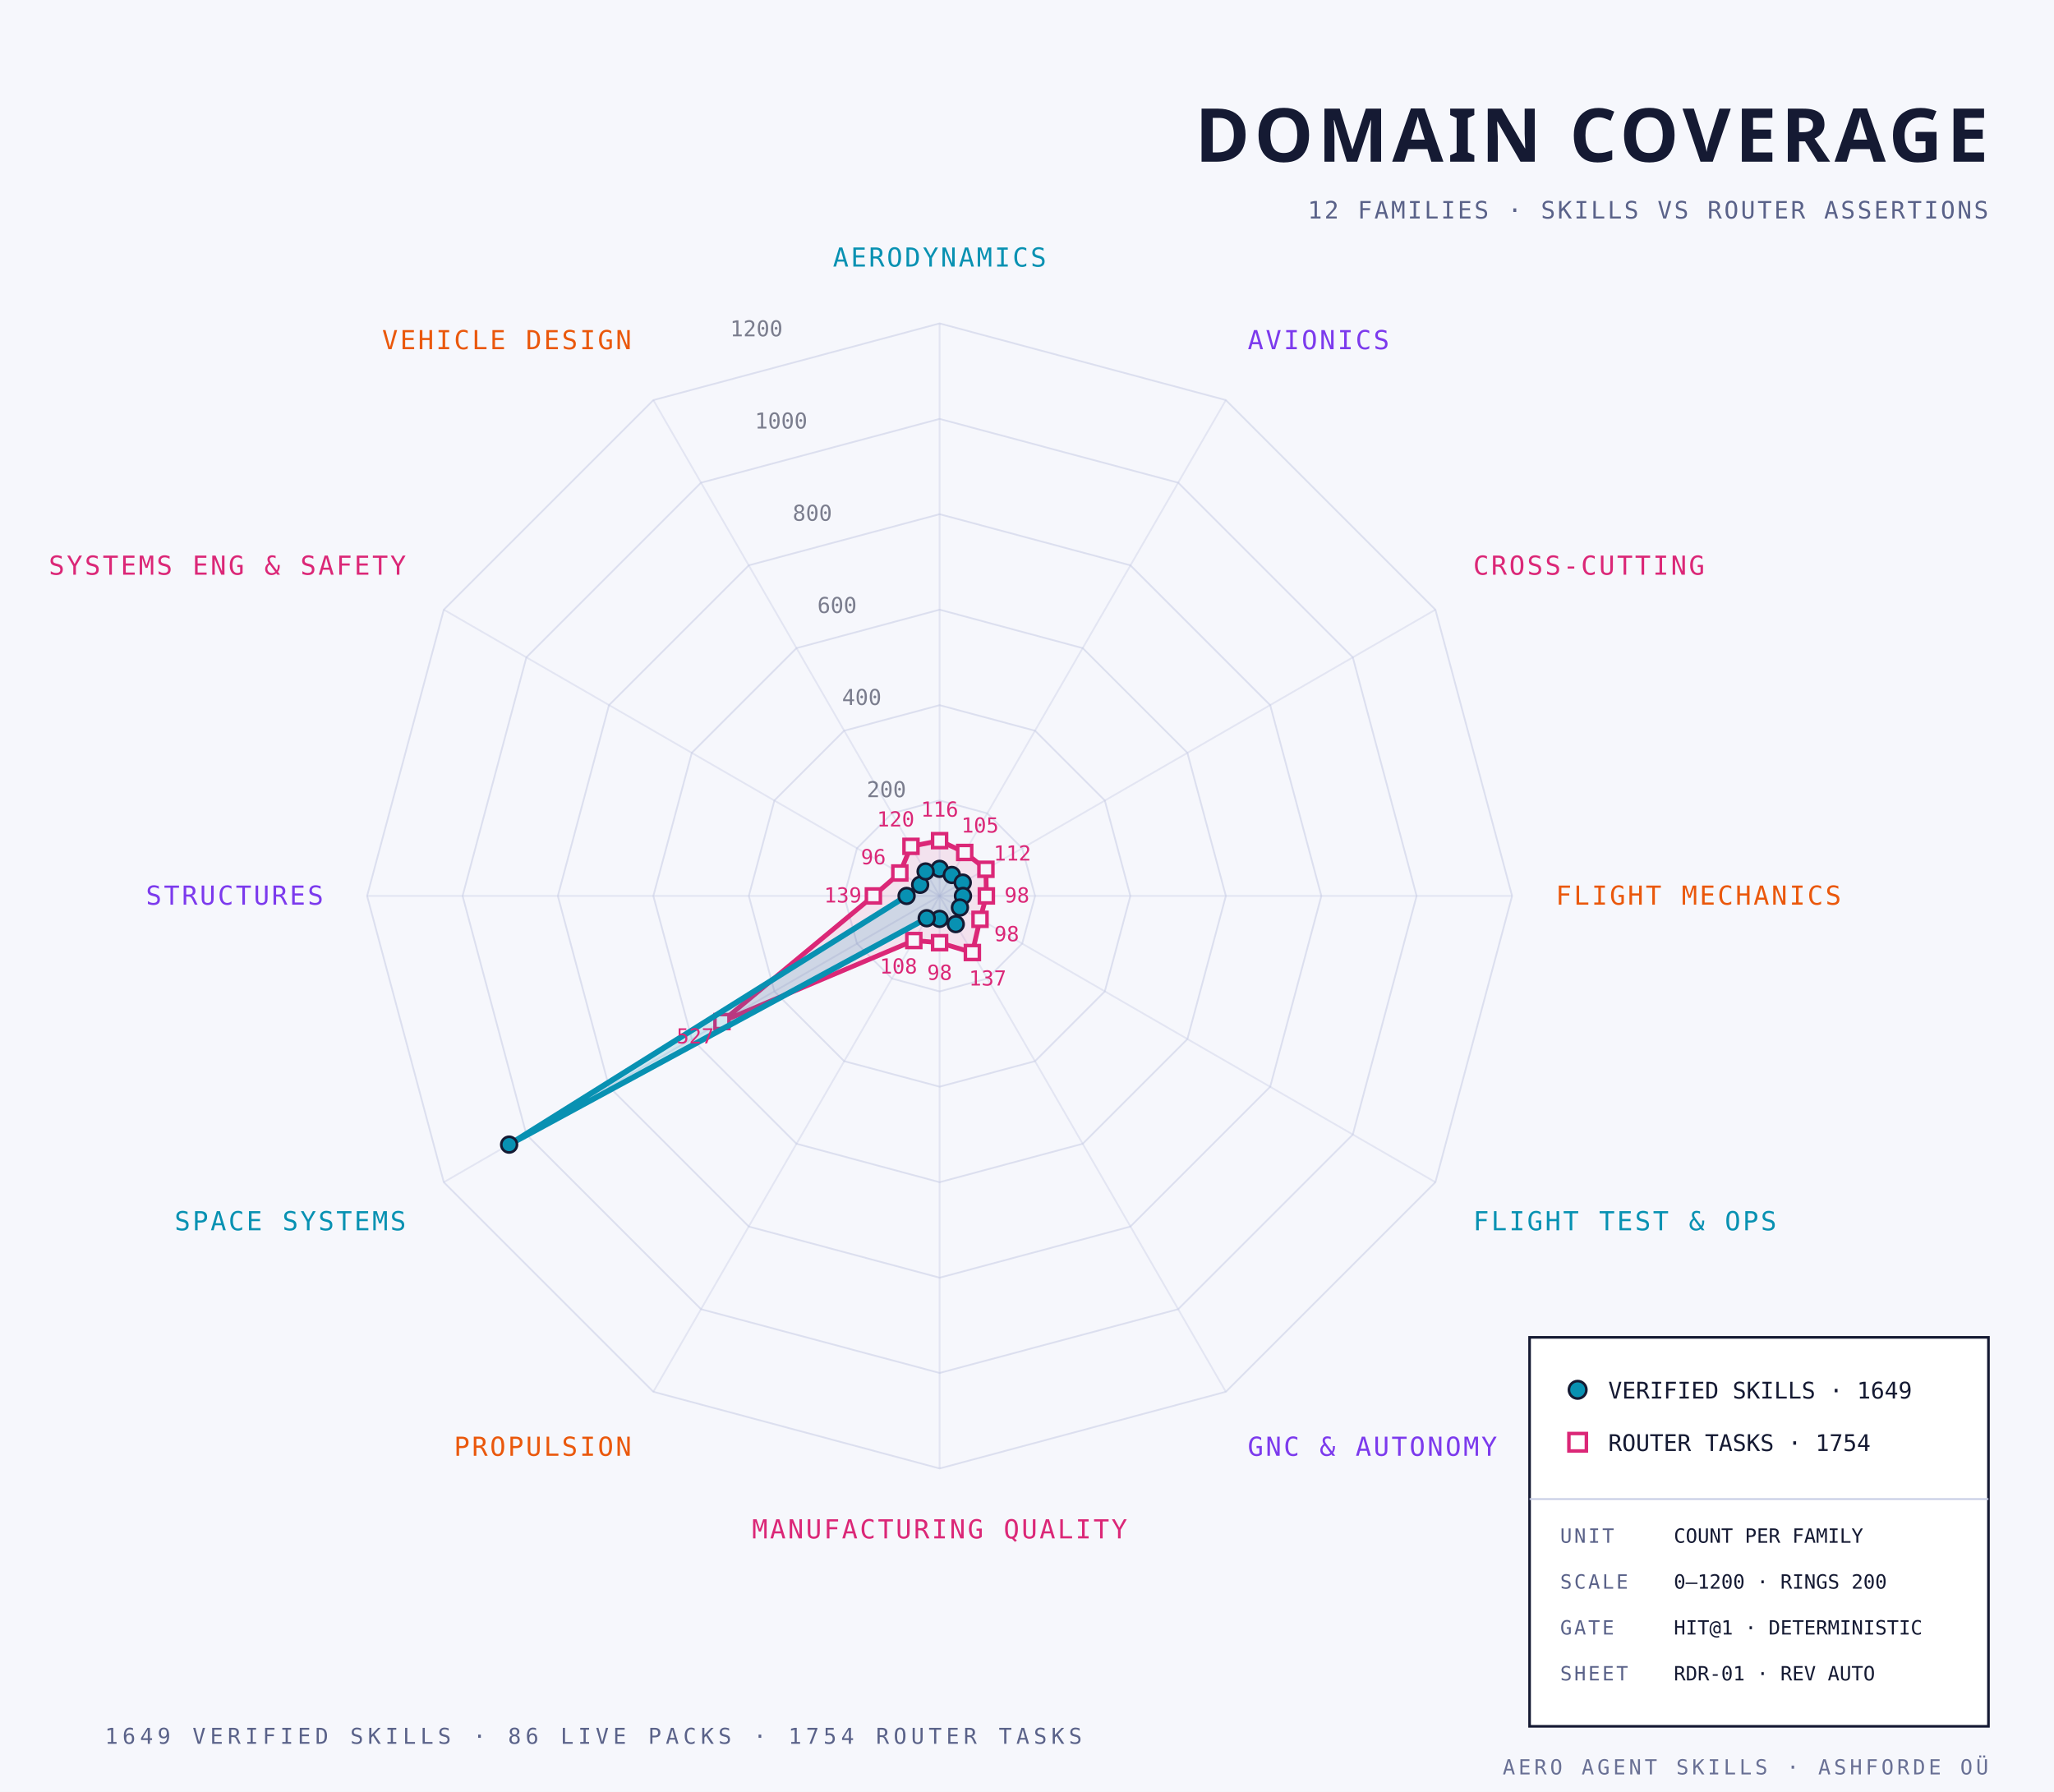
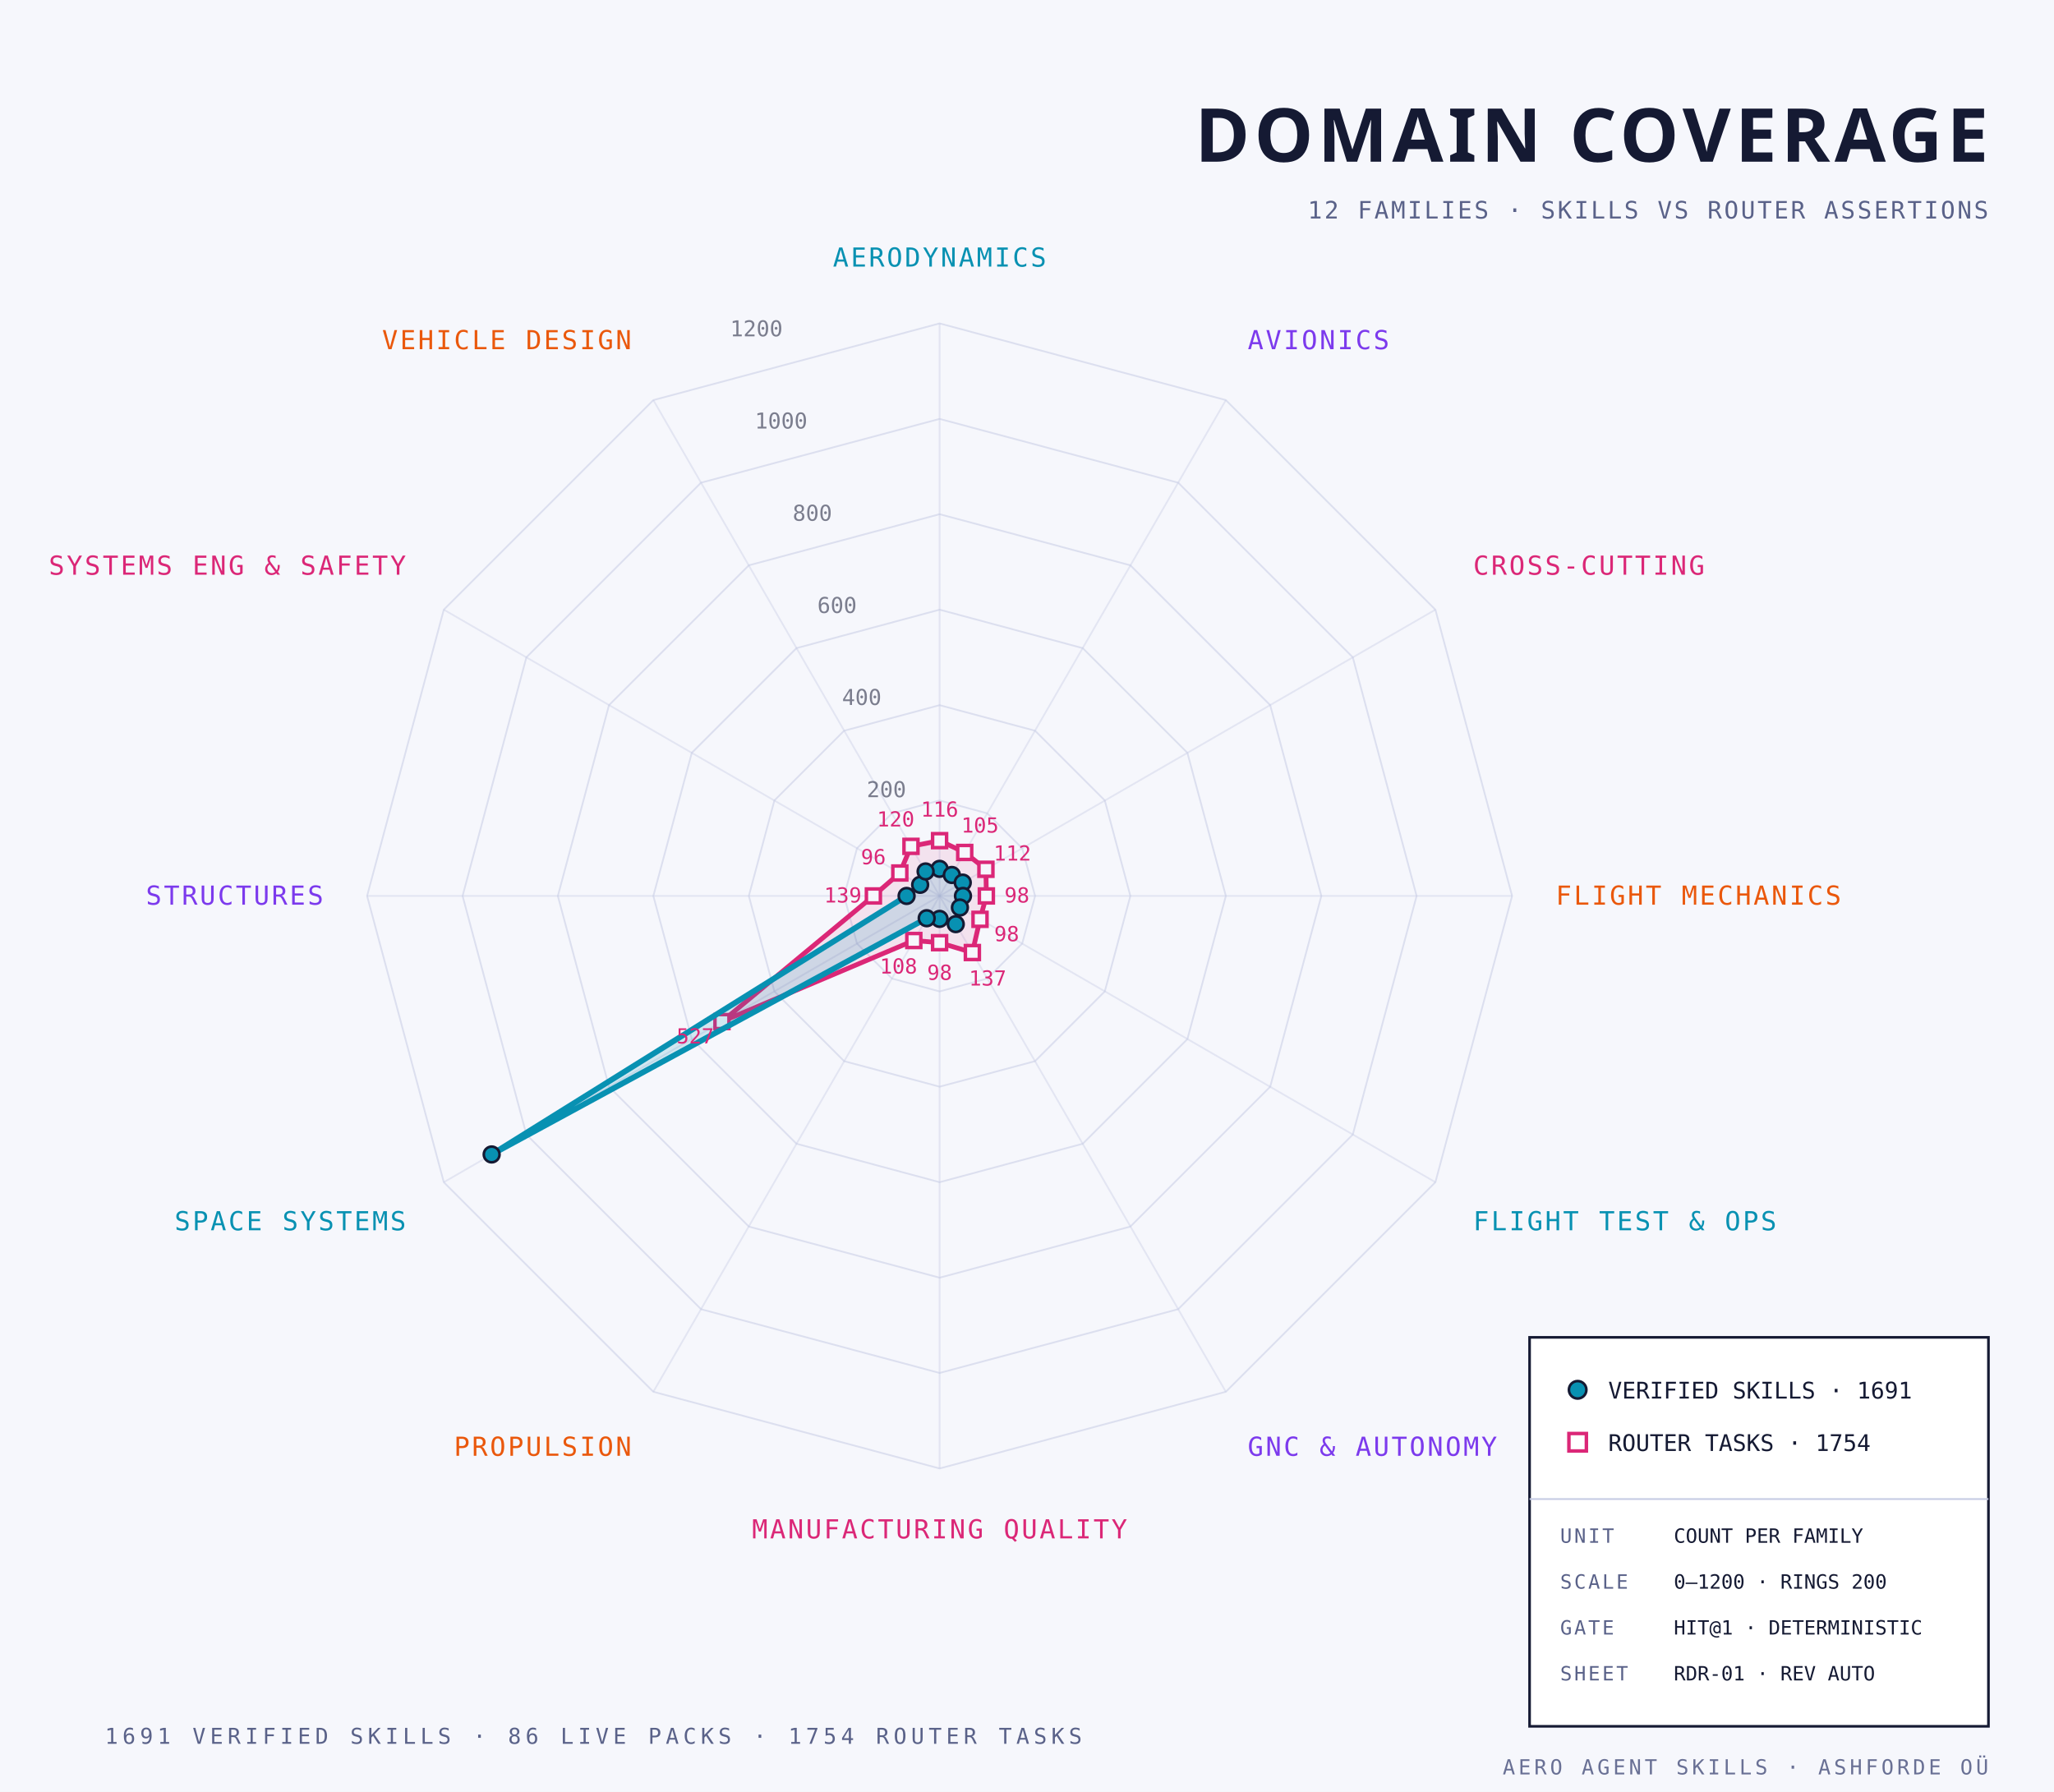
<svg xmlns="http://www.w3.org/2000/svg" width="940" height="820" viewBox="0 0 940 820">
  <style>
    .mono { font-family: "JetBrains Mono", "IBM Plex Mono", "Menlo", monospace; }
    .cond { font-family: "Barlow Condensed", "DIN Condensed", "Arial Narrow", sans-serif; font-weight: 700; text-transform: uppercase; }
    .serif { font-family: "Instrument Serif", Georgia, serif; font-style: italic; }
  </style>
  <rect width="940" height="820" fill="#f6f7fc" />
  <polygon points="430.0,366.3 451.8,372.2 467.8,388.2 473.7,410.0 467.8,431.8 451.8,447.8 430.0,453.7 408.2,447.8 392.2,431.8 386.3,410.0 392.2,388.2 408.2,372.2" fill="none" stroke="#c6cce4" stroke-width="0.8" stroke-opacity="0.55" />
  <polygon points="430.0,322.7 473.7,334.4 505.6,366.3 517.3,410.0 505.6,453.7 473.7,485.6 430.0,497.3 386.3,485.6 354.4,453.7 342.7,410.0 354.4,366.3 386.3,334.4" fill="none" stroke="#c6cce4" stroke-width="0.8" stroke-opacity="0.55" />
  <polygon points="430.0,279.0 495.5,296.6 543.4,344.5 561.0,410.0 543.4,475.5 495.5,523.4 430.0,541.0 364.5,523.4 316.6,475.5 299.0,410.0 316.6,344.5 364.5,296.6" fill="none" stroke="#c6cce4" stroke-width="0.8" stroke-opacity="0.55" />
  <polygon points="430.0,235.3 517.3,258.7 581.3,322.7 604.7,410.0 581.3,497.3 517.3,561.3 430.0,584.7 342.7,561.3 278.7,497.3 255.3,410.0 278.7,322.7 342.7,258.7" fill="none" stroke="#c6cce4" stroke-width="0.8" stroke-opacity="0.55" />
  <polygon points="430.0,191.7 539.2,220.9 619.1,300.8 648.3,410.0 619.1,519.2 539.2,599.1 430.0,628.3 320.8,599.1 240.9,519.2 211.7,410.0 240.9,300.8 320.8,220.9" fill="none" stroke="#c6cce4" stroke-width="0.8" stroke-opacity="0.55" />
  <polygon points="430.0,148.0 561.0,183.1 656.9,279.0 692.0,410.0 656.9,541.0 561.0,636.9 430.0,672.0 299.0,636.9 203.1,541.0 168.0,410.0 203.1,279.0 299.0,183.1" fill="none" stroke="#c6cce4" stroke-width="0.8" stroke-opacity="0.55" />
  <line x1="430" y1="410" x2="430.0" y2="148.0" stroke="#c6cce4" stroke-width="0.8" stroke-opacity="0.4" />
  <line x1="430" y1="410" x2="561.0" y2="183.1" stroke="#c6cce4" stroke-width="0.8" stroke-opacity="0.4" />
  <line x1="430" y1="410" x2="656.9" y2="279.0" stroke="#c6cce4" stroke-width="0.8" stroke-opacity="0.4" />
  <line x1="430" y1="410" x2="692.0" y2="410.0" stroke="#c6cce4" stroke-width="0.8" stroke-opacity="0.4" />
  <line x1="430" y1="410" x2="656.9" y2="541.0" stroke="#c6cce4" stroke-width="0.8" stroke-opacity="0.4" />
  <line x1="430" y1="410" x2="561.0" y2="636.9" stroke="#c6cce4" stroke-width="0.8" stroke-opacity="0.4" />
  <line x1="430" y1="410" x2="430.0" y2="672.0" stroke="#c6cce4" stroke-width="0.8" stroke-opacity="0.4" />
  <line x1="430" y1="410" x2="299.0" y2="636.9" stroke="#c6cce4" stroke-width="0.8" stroke-opacity="0.4" />
  <line x1="430" y1="410" x2="203.1" y2="541.0" stroke="#c6cce4" stroke-width="0.8" stroke-opacity="0.4" />
  <line x1="430" y1="410" x2="168.0" y2="410.0" stroke="#c6cce4" stroke-width="0.8" stroke-opacity="0.4" />
  <line x1="430" y1="410" x2="203.1" y2="279.0" stroke="#c6cce4" stroke-width="0.8" stroke-opacity="0.4" />
  <line x1="430" y1="410" x2="299.0" y2="183.1" stroke="#c6cce4" stroke-width="0.8" stroke-opacity="0.4" />
  <text class="mono" x="414.7" y="364.8" text-anchor="end" font-size="10" fill="#151a33" opacity="0.55">200</text>
  <text class="mono" x="403.4" y="322.6" text-anchor="end" font-size="10" fill="#151a33" opacity="0.55">400</text>
  <text class="mono" x="392.1" y="280.5" text-anchor="end" font-size="10" fill="#151a33" opacity="0.55">600</text>
  <text class="mono" x="380.8" y="238.3" text-anchor="end" font-size="10" fill="#151a33" opacity="0.55">800</text>
  <text class="mono" x="369.5" y="196.1" text-anchor="end" font-size="10" fill="#151a33" opacity="0.55">1000</text>
  <text class="mono" x="358.2" y="153.9" text-anchor="end" font-size="10" fill="#151a33" opacity="0.55">1200</text>
  <text class="mono" x="430.0" y="122.0" text-anchor="middle" font-size="12" fill="#0891b2" letter-spacing="1">AERODYNAMICS</text>
  <text class="mono" x="571.0" y="159.8" text-anchor="start" font-size="12" fill="#7c3aed" letter-spacing="1">AVIONICS</text>
  <text class="mono" x="674.2" y="263.0" text-anchor="start" font-size="12" fill="#db2777" letter-spacing="1">CROSS-CUTTING</text>
  <text class="mono" x="712.0" y="414.0" text-anchor="start" font-size="12" fill="#ea580c" letter-spacing="1">FLIGHT MECHANICS</text>
  <text class="mono" x="674.2" y="563.0" text-anchor="start" font-size="12" fill="#0891b2" letter-spacing="1">FLIGHT TEST &amp; OPS</text>
  <text class="mono" x="571.0" y="666.2" text-anchor="start" font-size="12" fill="#7c3aed" letter-spacing="1">GNC &amp; AUTONOMY</text>
  <text class="mono" x="430.0" y="704.0" text-anchor="middle" font-size="12" fill="#db2777" letter-spacing="1">MANUFACTURING QUALITY</text>
  <text class="mono" x="289.0" y="666.2" text-anchor="end" font-size="12" fill="#ea580c" letter-spacing="1">PROPULSION</text>
  <text class="mono" x="185.8" y="563.0" text-anchor="end" font-size="12" fill="#0891b2" letter-spacing="1">SPACE SYSTEMS</text>
  <text class="mono" x="148.0" y="414.0" text-anchor="end" font-size="12" fill="#7c3aed" letter-spacing="1">STRUCTURES</text>
  <text class="mono" x="185.8" y="263.0" text-anchor="end" font-size="12" fill="#db2777" letter-spacing="1">SYSTEMS ENG &amp; SAFETY</text>
  <text class="mono" x="289.0" y="159.8" text-anchor="end" font-size="12" fill="#ea580c" letter-spacing="1">VEHICLE DESIGN</text>
  <polygon points="430.0,384.7 441.5,390.1 451.2,397.8 451.4,410.0 448.5,420.7 445.0,435.9 430.0,431.4 418.2,430.4 330.4,467.5 399.7,410.0 411.8,399.5 416.9,387.3" fill="#db2777" fill-opacity="0.10" stroke="#db2777" stroke-width="2.2" />
  <rect x="426.8" y="381.5" width="6.4" height="6.4" fill="#f6f7fc" stroke="#db2777" stroke-width="1.6" />
  <rect x="438.3" y="386.9" width="6.4" height="6.4" fill="#f6f7fc" stroke="#db2777" stroke-width="1.6" />
  <rect x="448.0" y="394.6" width="6.4" height="6.4" fill="#f6f7fc" stroke="#db2777" stroke-width="1.6" />
  <rect x="448.2" y="406.8" width="6.4" height="6.4" fill="#f6f7fc" stroke="#db2777" stroke-width="1.6" />
  <rect x="445.3" y="417.5" width="6.4" height="6.4" fill="#f6f7fc" stroke="#db2777" stroke-width="1.6" />
  <rect x="441.8" y="432.7" width="6.4" height="6.4" fill="#f6f7fc" stroke="#db2777" stroke-width="1.6" />
  <rect x="426.8" y="428.2" width="6.4" height="6.4" fill="#f6f7fc" stroke="#db2777" stroke-width="1.6" />
  <rect x="415.0" y="427.2" width="6.4" height="6.4" fill="#f6f7fc" stroke="#db2777" stroke-width="1.6" />
  <rect x="327.2" y="464.3" width="6.4" height="6.4" fill="#f6f7fc" stroke="#db2777" stroke-width="1.6" />
  <rect x="396.5" y="406.8" width="6.4" height="6.4" fill="#f6f7fc" stroke="#db2777" stroke-width="1.6" />
  <rect x="408.6" y="396.3" width="6.4" height="6.4" fill="#f6f7fc" stroke="#db2777" stroke-width="1.6" />
  <rect x="413.7" y="384.1" width="6.4" height="6.4" fill="#f6f7fc" stroke="#db2777" stroke-width="1.6" />
-   <polygon points="430.0,397.6 435.6,400.4 440.6,403.9 440.7,410.0 439.3,415.3 437.4,422.9 430.0,420.5 424.1,420.2 233.0,523.8 414.9,410.0 421.1,404.9 423.6,398.8" fill="#0891b2" fill-opacity="0.16" stroke="#0891b2" stroke-width="2.6" />
+   <polygon points="430.0,397.6 435.6,400.4 440.6,403.9 440.7,410.0 439.3,415.3 437.4,422.9 430.0,420.5 424.1,420.2 225.0,528.3 414.9,410.0 421.1,404.9 423.6,398.8" fill="#0891b2" fill-opacity="0.16" stroke="#0891b2" stroke-width="2.6" />
  <circle cx="430.0" cy="397.6" r="3.6" fill="#0891b2" stroke="#151a33" stroke-width="1.2" />
  <circle cx="435.6" cy="400.4" r="3.6" fill="#0891b2" stroke="#151a33" stroke-width="1.2" />
  <circle cx="440.6" cy="403.9" r="3.6" fill="#0891b2" stroke="#151a33" stroke-width="1.2" />
  <circle cx="440.7" cy="410.0" r="3.6" fill="#0891b2" stroke="#151a33" stroke-width="1.2" />
  <circle cx="439.3" cy="415.3" r="3.6" fill="#0891b2" stroke="#151a33" stroke-width="1.2" />
  <circle cx="437.4" cy="422.9" r="3.6" fill="#0891b2" stroke="#151a33" stroke-width="1.2" />
  <circle cx="430.0" cy="420.5" r="3.6" fill="#0891b2" stroke="#151a33" stroke-width="1.2" />
  <circle cx="424.1" cy="420.2" r="3.6" fill="#0891b2" stroke="#151a33" stroke-width="1.2" />
-   <circle cx="233.0" cy="523.8" r="3.6" fill="#0891b2" stroke="#151a33" stroke-width="1.2" />
+   <circle cx="225.0" cy="528.3" r="3.6" fill="#0891b2" stroke="#151a33" stroke-width="1.2" />
  <circle cx="414.9" cy="410.0" r="3.6" fill="#0891b2" stroke="#151a33" stroke-width="1.2" />
  <circle cx="421.1" cy="404.9" r="3.6" fill="#0891b2" stroke="#151a33" stroke-width="1.2" />
  <circle cx="423.6" cy="398.8" r="3.6" fill="#0891b2" stroke="#151a33" stroke-width="1.2" />
  <text class="mono" x="430.0" y="373.7" text-anchor="middle" font-size="9.5" fill="#db2777">116</text>
  <text class="mono" x="448.5" y="381.0" text-anchor="middle" font-size="9.5" fill="#db2777">105</text>
  <text class="mono" x="463.3" y="393.8" text-anchor="middle" font-size="9.5" fill="#db2777">112</text>
  <text class="mono" x="465.4" y="413.0" text-anchor="middle" font-size="9.5" fill="#db2777">98</text>
  <text class="mono" x="460.7" y="430.7" text-anchor="middle" font-size="9.5" fill="#db2777">98</text>
  <text class="mono" x="452.0" y="451.0" text-anchor="middle" font-size="9.5" fill="#db2777">137</text>
  <text class="mono" x="430.0" y="448.4" text-anchor="middle" font-size="9.5" fill="#db2777">98</text>
  <text class="mono" x="411.2" y="445.5" text-anchor="middle" font-size="9.5" fill="#db2777">108</text>
  <text class="mono" x="318.2" y="477.5" text-anchor="middle" font-size="9.5" fill="#db2777">527</text>
  <text class="mono" x="385.7" y="413.0" text-anchor="middle" font-size="9.5" fill="#db2777">139</text>
  <text class="mono" x="399.7" y="395.5" text-anchor="middle" font-size="9.5" fill="#db2777">96</text>
  <text class="mono" x="409.9" y="378.2" text-anchor="middle" font-size="9.5" fill="#db2777">120</text>
  <text class="cond" x="910.0" y="74.0" text-anchor="end" font-size="34" fill="#151a33" letter-spacing="2">DOMAIN COVERAGE</text>
  <text class="mono" x="910.0" y="100.0" text-anchor="end" font-size="11" fill="#5a6289" letter-spacing="1">12 FAMILIES · SKILLS VS ROUTER ASSERTIONS</text>
  <rect x="700" y="612" width="210" height="178" fill="#ffffff" stroke="#151a33" stroke-width="1.2" />
  <line x1="700" y1="686" x2="910" y2="686" stroke="#c6cce4" stroke-width="0.8" />
  <circle cx="722" cy="636" r="4" fill="#0891b2" stroke="#151a33" stroke-width="1.2" />
-   <text class="mono" x="736.0" y="640.0" text-anchor="start" font-size="10.5" fill="#151a33">VERIFIED SKILLS · 1649</text>
+   <text class="mono" x="736.0" y="640.0" text-anchor="start" font-size="10.5" fill="#151a33">VERIFIED SKILLS · 1691</text>
  <rect x="718" y="656" width="8" height="8" fill="none" stroke="#db2777" stroke-width="1.6" />
  <text class="mono" x="736.0" y="664.0" text-anchor="start" font-size="10.5" fill="#151a33">ROUTER TASKS · 1754</text>
  <text class="mono" x="714.0" y="706.0" text-anchor="start" font-size="9" fill="#5a6289" letter-spacing="1">UNIT</text>
  <text class="mono" x="766.0" y="706.0" text-anchor="start" font-size="9" fill="#151a33">COUNT PER FAMILY</text>
  <text class="mono" x="714.0" y="727.0" text-anchor="start" font-size="9" fill="#5a6289" letter-spacing="1">SCALE</text>
  <text class="mono" x="766.0" y="727.0" text-anchor="start" font-size="9" fill="#151a33">0–1200 · RINGS 200</text>
  <text class="mono" x="714.0" y="748.0" text-anchor="start" font-size="9" fill="#5a6289" letter-spacing="1">GATE</text>
  <text class="mono" x="766.0" y="748.0" text-anchor="start" font-size="9" fill="#151a33">HIT@1 · DETERMINISTIC</text>
  <text class="mono" x="714.0" y="769.0" text-anchor="start" font-size="9" fill="#5a6289" letter-spacing="1">SHEET</text>
  <text class="mono" x="766.0" y="769.0" text-anchor="start" font-size="9" fill="#151a33">RDR-01 · REV AUTO</text>
-   <text class="mono" x="48.0" y="798.0" text-anchor="start" font-size="10" fill="#5a6289" letter-spacing="2">1649 VERIFIED SKILLS · 86 LIVE PACKS · 1754 ROUTER TASKS</text>
+   <text class="mono" x="48.0" y="798.0" text-anchor="start" font-size="10" fill="#5a6289" letter-spacing="2">1691 VERIFIED SKILLS · 86 LIVE PACKS · 1754 ROUTER TASKS</text>
  <text class="mono" x="910.0" y="812.0" text-anchor="end" font-size="9.5" fill="#5a6289" letter-spacing="1.5" opacity="0.9">AERO AGENT SKILLS · ASHFORDE OÜ</text>
</svg>
